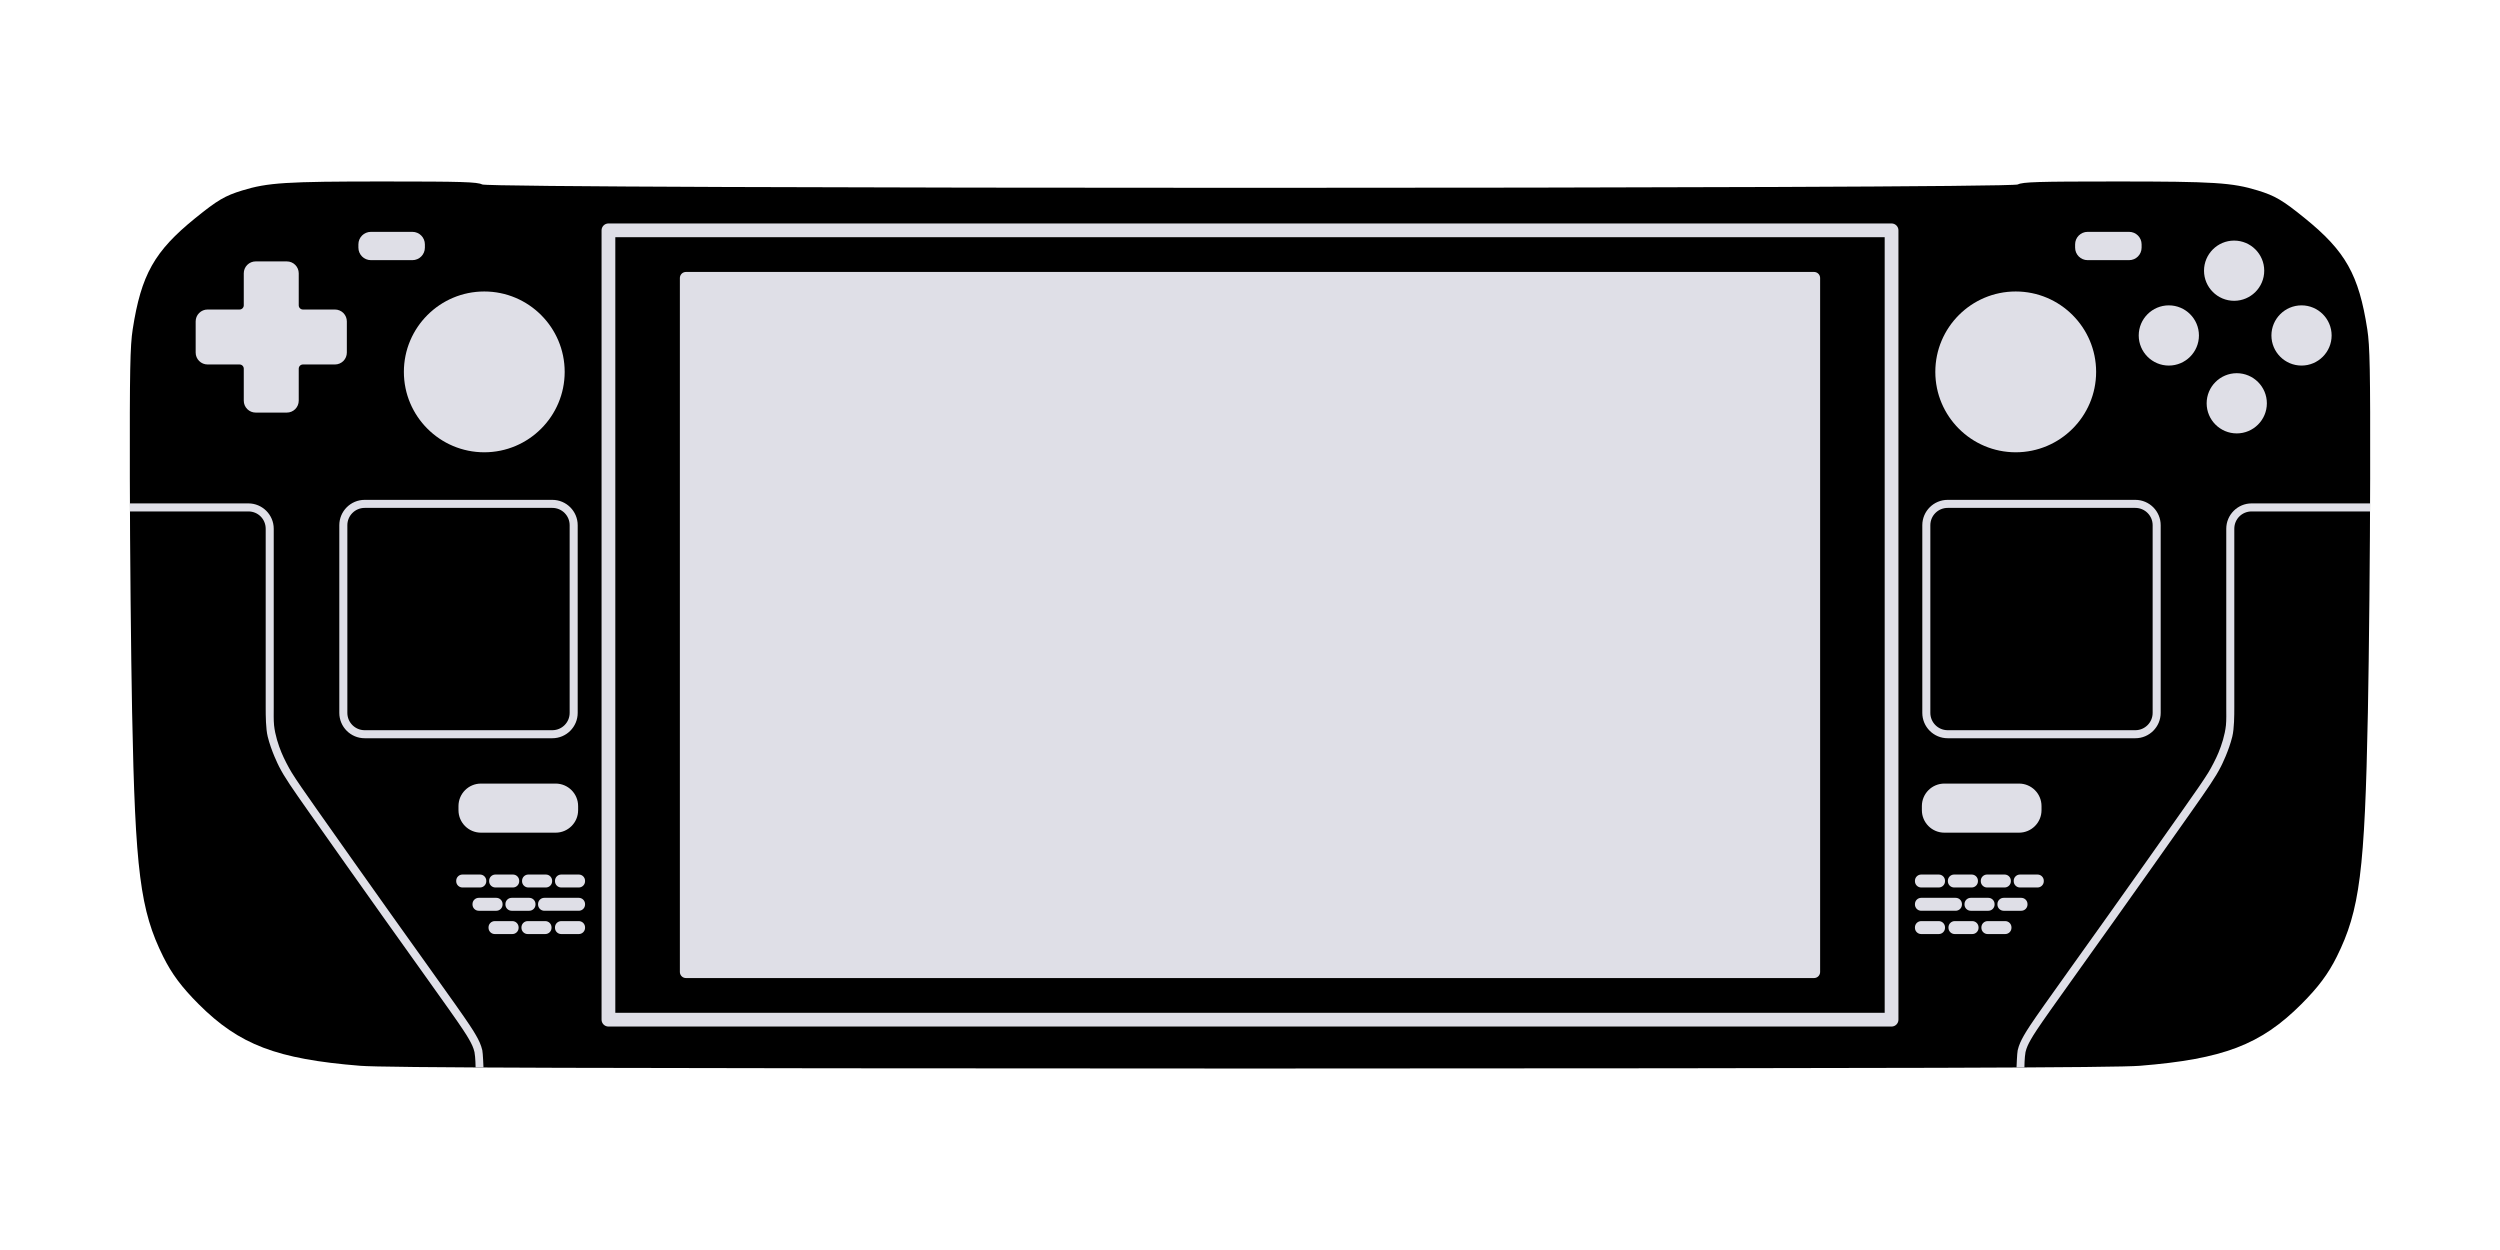
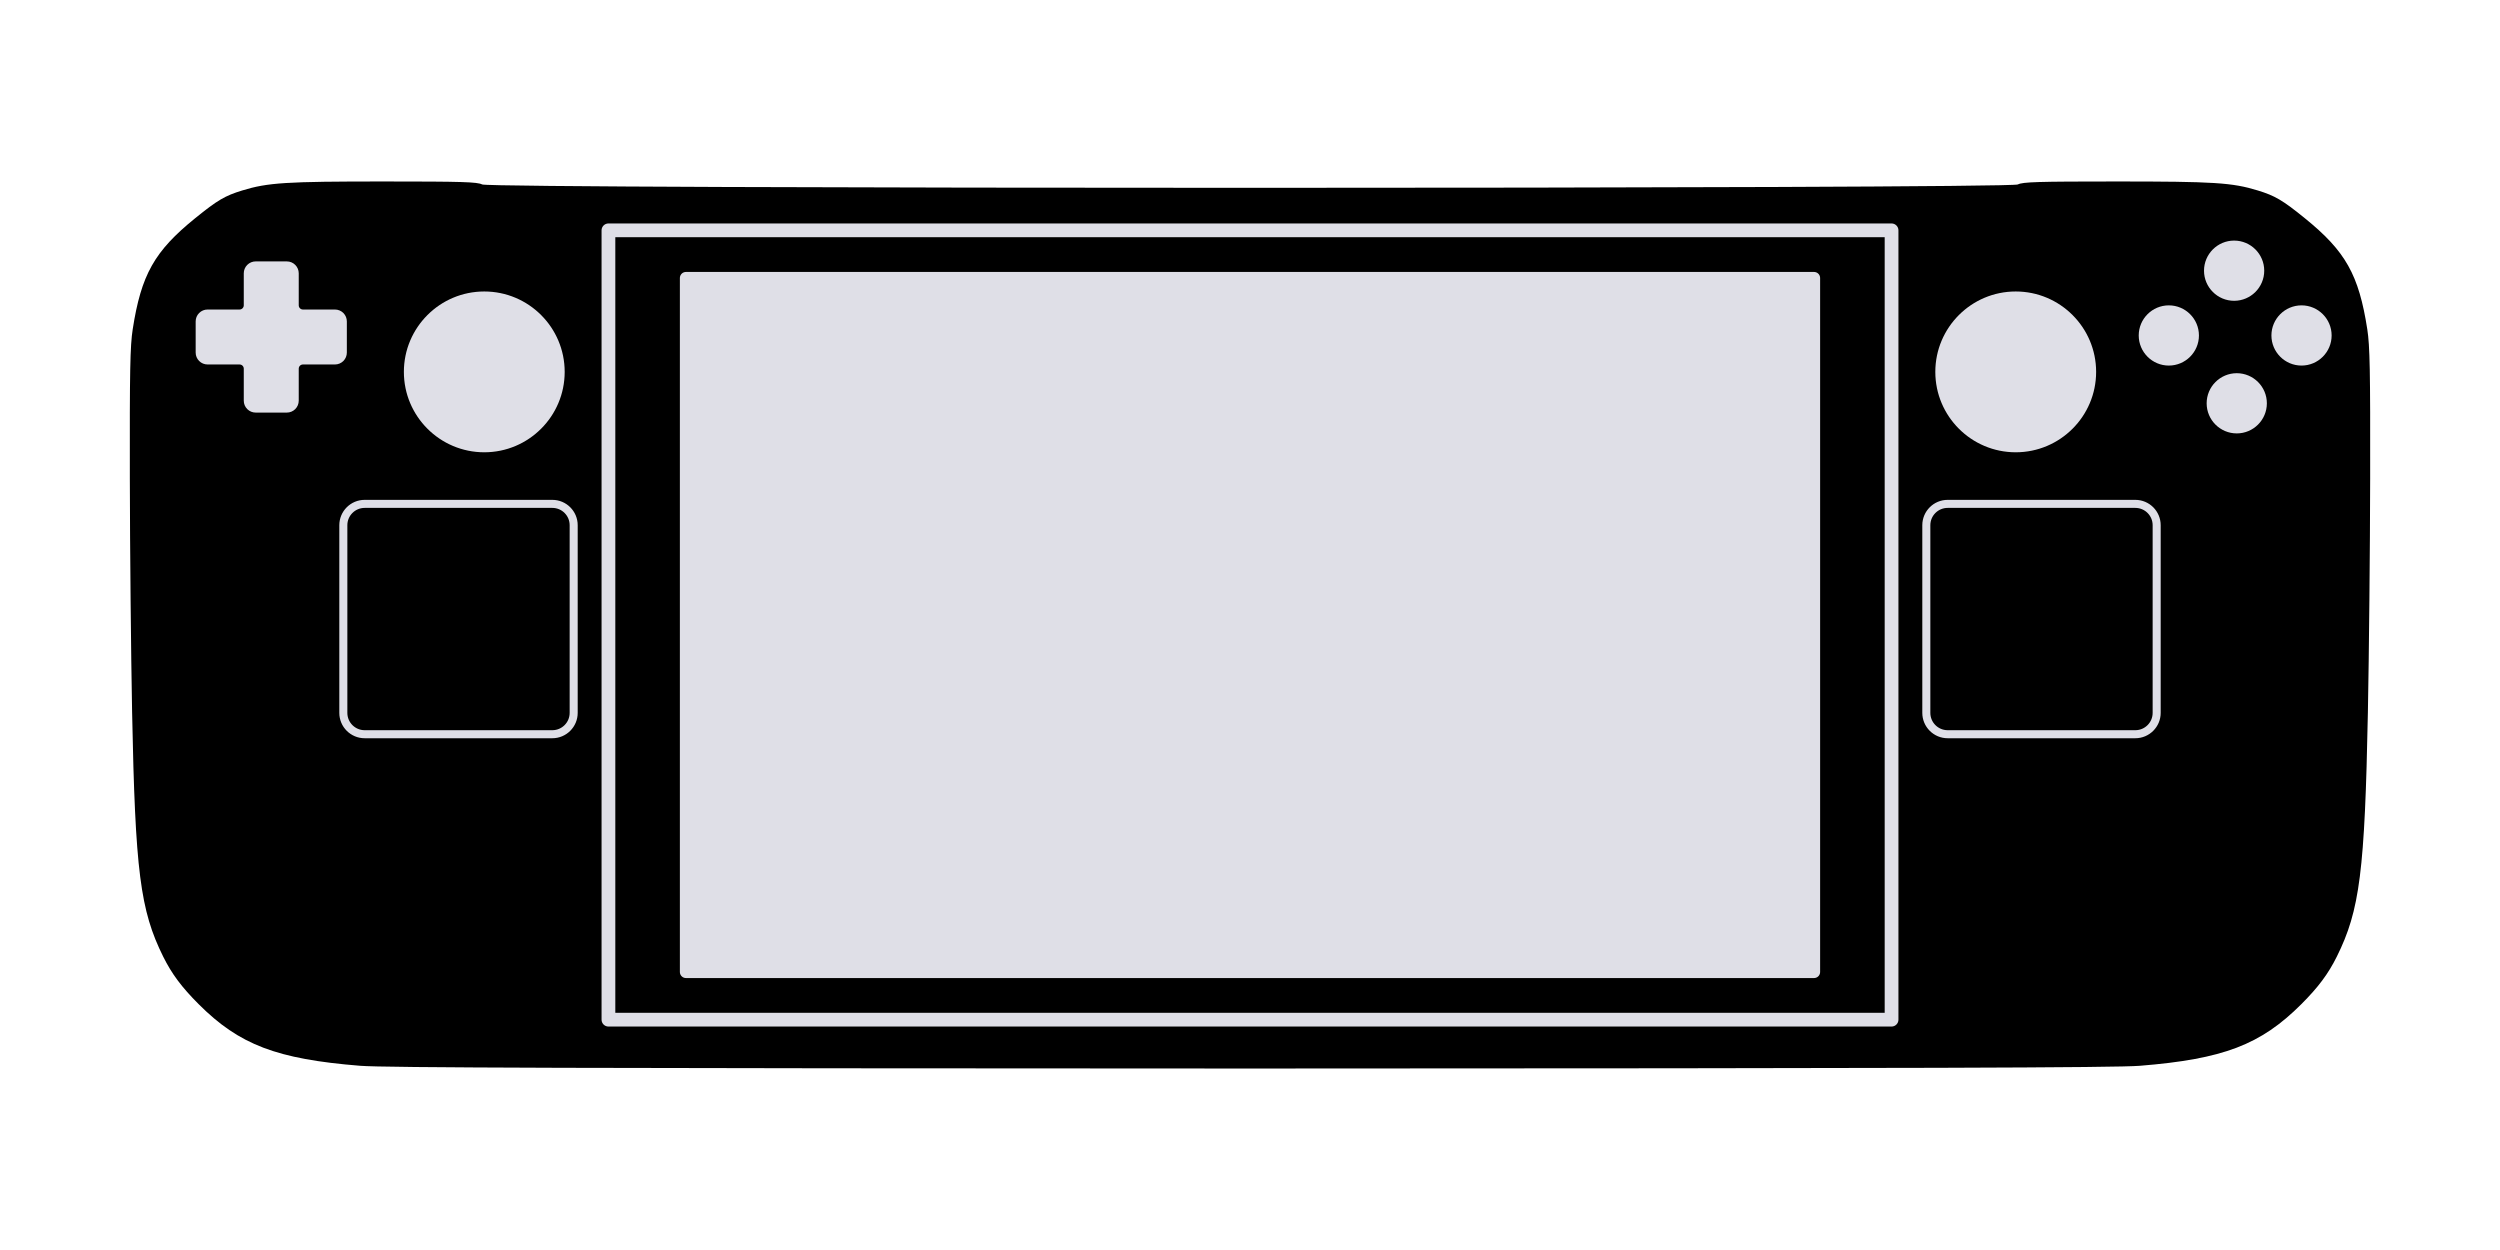
<svg xmlns="http://www.w3.org/2000/svg" xml:space="preserve" width="1000" height="500" version="1.1" id="svg29">
  <defs id="defs29" />
  <path d="M153.64 72.59c-39.215-.006-46.526.458-56.751 3.596-6.925 2.125-9.911 3.886-18.77 11.059-16.37 13.254-21.641 22.623-25.04 44.496-1.03 6.625-1.219 16.493-1.144 59.552.049 28.386.46 70.548.911 93.694 1.24 63.495 3.232 79.155 12.432 97.664 3.437 6.916 7.4 12.228 14.185 19.013 16.254 16.253 31.21 21.962 64.593 24.65 9.656.778 87.598 1.018 353.813 1.096h4.261c266.216-.078 344.158-.318 353.814-1.095 33.384-2.69 48.34-8.398 64.593-24.651 6.784-6.785 10.748-12.097 14.185-19.013 9.2-18.51 11.191-34.169 12.432-97.664.452-23.146.862-65.308.911-93.694.075-43.059-.115-52.927-1.144-59.552-3.399-21.873-8.67-31.242-25.04-44.496-8.859-7.173-11.845-8.934-18.77-11.059-10.225-3.138-17.536-3.602-56.75-3.596-31.22.004-37.297.188-39.219 1.19-3.45 1.8-610.83 1.802-614.284 0-1.922-1.002-7.999-1.186-39.218-1.19" style="fill:#000;fill-rule:evenodd;stroke:none;stroke-width:4.398;stroke-linecap:round;stroke-miterlimit:7;paint-order:stroke markers fill" id="path1" />
  <path style="baseline-shift:baseline;display:inline;overflow:visible;opacity:1;vector-effect:none;fill:#dfdfe7;enable-background:accumulate;stop-color:#000000;stop-opacity:1" d="m 806.289,116.592 c -17.746,0 -32.162,14.416 -32.162,32.162 0,17.746 14.416,32.162 32.162,32.162 17.746,0 32.162,-14.416 32.162,-32.162 0,-17.746 -14.416,-32.162 -32.162,-32.162 z" id="circle2" />
  <rect width="92.137" height="92.137" x="770.53" y="201.551" rx="8.539" style="fill:none;fill-rule:evenodd;stroke:#dfdfe7;stroke-width:3.216;stroke-linecap:round;stroke-miterlimit:7;stroke-opacity:1;paint-order:stroke markers fill" id="rect2" />
  <rect width="92.137" height="92.137" x="-229.47" y="201.551" rx="8.539" style="fill:none;fill-rule:evenodd;stroke:#dfdfe7;stroke-width:3.216;stroke-linecap:round;stroke-miterlimit:7;stroke-opacity:1;paint-order:stroke markers fill" transform="scale(-1 1)" id="rect3" />
  <path d="M893.65 96.235c-6.641 0-12.043 5.401-12.043 12.043s5.402 12.042 12.043 12.042c6.642 0 12.042-5.4 12.042-12.042s-5.4-12.043-12.042-12.043m-26.118 25.908c-6.641 0-12.043 5.401-12.043 12.043s5.402 12.043 12.043 12.043c6.642 0 12.042-5.402 12.042-12.043 0-6.642-5.4-12.043-12.042-12.043m53.079 0c-6.643 0-12.043 5.4-12.043 12.042s5.401 12.043 12.043 12.043 12.04-5.401 12.04-12.043-5.399-12.043-12.04-12.043m-25.908 27.137c-6.642 0-12.043 5.401-12.043 12.043s5.401 12.042 12.043 12.042 12.042-5.4 12.042-12.042-5.4-12.043-12.042-12.043" style="baseline-shift:baseline;display:inline;overflow:visible;vector-effect:none;fill:#dfdfe7;fill-opacity:1;stroke-width:.516;stop-color:#000" id="path4" />
  <path d="M102.278 104.563a4.756 4.756 0 0 0-4.769 4.769v12.795a1.68 1.68 0 0 1-1.68 1.68H83.034a4.756 4.756 0 0 0-4.769 4.769v12.447a4.756 4.756 0 0 0 4.77 4.768h12.794a1.68 1.68 0 0 1 1.68 1.68v12.795a4.756 4.756 0 0 0 4.769 4.77h12.448a4.756 4.756 0 0 0 4.768-4.77v-12.794a1.68 1.68 0 0 1 1.68-1.68h12.797a4.756 4.756 0 0 0 4.766-4.769v-12.447a4.756 4.756 0 0 0-4.767-4.768h-12.797a1.68 1.68 0 0 1-1.68-1.68v-12.796a4.756 4.756 0 0 0-4.767-4.768z" style="fill:#dfdfe7;fill-opacity:1;fill-rule:evenodd;stroke:none;stroke-width:2.022;stroke-miterlimit:7;paint-order:stroke markers fill" id="path5" />
-   <rect width="47.858" height="19.637" x="768.75" y="313.432" rx="9" style="fill:#dfdfe7;fill-opacity:1;fill-rule:evenodd;stroke:none;stroke-width:3.39;stroke-linecap:round;stroke-miterlimit:7;paint-order:stroke markers fill" id="rect5" />
-   <rect width="47.858" height="19.637" x="-231.25" y="313.432" rx="9" style="fill:#dfdfe7;fill-opacity:1;fill-rule:evenodd;stroke:none;stroke-width:3.39;stroke-linecap:round;stroke-miterlimit:7;paint-order:stroke markers fill" transform="scale(-1 1)" id="rect6" />
-   <g style="stroke:#dfdfe7;stroke-opacity:1" id="g15">
-     <rect width="11.255" height="4.399" x="766.365" y="350.205" rx="2.117" style="fill:#dfdfe7;fill-opacity:1;fill-rule:evenodd;stroke:#dfdfe7;stroke-width:.778;stroke-linecap:round;stroke-miterlimit:7;paint-order:stroke markers fill;stroke-opacity:1" id="rect7" />
-     <rect width="11.255" height="4.399" x="779.534" y="350.205" rx="2.117" style="fill:#dfdfe7;fill-opacity:1;fill-rule:evenodd;stroke:#dfdfe7;stroke-width:.778;stroke-linecap:round;stroke-miterlimit:7;paint-order:stroke markers fill;stroke-opacity:1" id="rect8" />
-     <rect width="11.255" height="4.399" x="792.704" y="350.205" rx="2.117" style="fill:#dfdfe7;fill-opacity:1;fill-rule:evenodd;stroke:#dfdfe7;stroke-width:.778;stroke-linecap:round;stroke-miterlimit:7;paint-order:stroke markers fill;stroke-opacity:1" id="rect9" />
-     <rect width="11.255" height="4.399" x="805.873" y="350.205" rx="2.117" style="fill:#dfdfe7;fill-opacity:1;fill-rule:evenodd;stroke:#dfdfe7;stroke-width:.778;stroke-linecap:round;stroke-miterlimit:7;paint-order:stroke markers fill;stroke-opacity:1" id="rect10" />
-     <rect width="11.255" height="4.399" x="766.365" y="368.834" rx="2.117" style="fill:#dfdfe7;fill-opacity:1;fill-rule:evenodd;stroke:#dfdfe7;stroke-width:.778;stroke-linecap:round;stroke-miterlimit:7;paint-order:stroke markers fill;stroke-opacity:1" id="rect11" />
-     <rect width="11.255" height="4.399" x="779.776" y="368.834" rx="2.117" style="fill:#dfdfe7;fill-opacity:1;fill-rule:evenodd;stroke:#dfdfe7;stroke-width:.778;stroke-linecap:round;stroke-miterlimit:7;paint-order:stroke markers fill;stroke-opacity:1" id="rect12" />
-     <rect width="11.255" height="4.399" x="792.945" y="368.834" rx="2.117" style="fill:#dfdfe7;fill-opacity:1;fill-rule:evenodd;stroke:#dfdfe7;stroke-width:.778;stroke-linecap:round;stroke-miterlimit:7;paint-order:stroke markers fill;stroke-opacity:1" id="rect13" />
-     <rect width="11.255" height="4.399" x="786.189" y="359.52" rx="2.117" style="fill:#dfdfe7;fill-opacity:1;fill-rule:evenodd;stroke:#dfdfe7;stroke-width:.778;stroke-linecap:round;stroke-miterlimit:7;paint-order:stroke markers fill;stroke-opacity:1" id="rect14" />
-     <rect width="11.255" height="4.399" x="799.358" y="359.52" rx="2.117" style="fill:#dfdfe7;fill-opacity:1;fill-rule:evenodd;stroke:#dfdfe7;stroke-width:.778;stroke-linecap:round;stroke-miterlimit:7;paint-order:stroke markers fill;stroke-opacity:1" id="rect15" />
-   </g>
-   <path d="M768.482 359.13a2.51 2.51 0 0 0-2.505 2.507v.164a2.51 2.51 0 0 0 2.505 2.506h13.79a2.51 2.51 0 0 0 2.507-2.506v-.164a2.51 2.51 0 0 0-2.508-2.506z" style="baseline-shift:baseline;display:inline;overflow:visible;vector-effect:none;fill:#dfdfe7;fill-rule:evenodd;stroke-width:1.191;stroke-linecap:round;stroke-miterlimit:7;paint-order:stroke markers fill;stop-color:#000;fill-opacity:1" id="path15" />
-   <rect width="26.593" height="11.322" x="830.047" y="92.741" rx="5.001" style="fill:#dfdfe7;fill-opacity:1;fill-rule:evenodd;stroke:none;stroke-width:1.919;stroke-linecap:round;stroke-miterlimit:7;paint-order:stroke markers fill" id="rect16" />
-   <rect width="26.593" height="11.322" x="-169.953" y="92.741" rx="5.001" style="fill:#dfdfe7;fill-opacity:1;fill-rule:evenodd;stroke:none;stroke-width:1.919;stroke-linecap:round;stroke-miterlimit:7;paint-order:stroke markers fill" transform="scale(-1 1)" id="rect17" />
  <rect width="513.249" height="315.732" x="243.375" y="92.134" rx="19.818" ry="0" style="fill:none;fill-opacity:1;fill-rule:evenodd;stroke:#dfdfe7;stroke-width:5.5;stroke-linecap:square;stroke-linejoin:round;stroke-miterlimit:7;stroke-opacity:1;paint-order:stroke markers fill" id="rect18" />
  <rect width="451.261" height="277.599" x="274.369" y="111.2" rx="17.425" ry="0" style="fill:#dfdfe7;fill-opacity:1;fill-rule:evenodd;stroke:#dfdfe7;stroke-width:4.836;stroke-linecap:square;stroke-linejoin:round;stroke-miterlimit:7;stroke-opacity:1;paint-order:stroke markers fill" id="rect19" />
-   <path d="M99.348 201.358c5.593 0 10.145 4.554 10.145 10.147v71.516c0 1.957-.078 5.136.13 7.08.43 3.975 1.717 7.896 3 10.997.943 2.281 2.776 5.848 4.073 7.95 1.969 3.192 4.842 7.31 9.98 14.612a11018 11018 0 0 0 30.162 42.63c10.67 14.996 19.93 27.885 25.352 35.567 5.42 7.68 7.023 10.183 8.209 12.259s2.024 3.855 2.526 5.988c.248 1.051.466 6.897.466 6.897l-3.15-.019s-.044-4.107-.447-6.14c-.413-1.756-1.068-3.169-2.189-5.13-1.12-1.962-2.64-4.345-8.044-12.001-5.404-7.657-14.67-20.555-25.344-35.557a10999 10999 0 0 1-30.17-42.642c-7.415-10.539-10.215-14.57-12.42-18.891-.366-.72-3.147-6.271-4.548-11.99-.77-3.139-.801-8.424-.801-11.665v-71.46c0-3.868-3.063-6.933-6.93-6.933h-47.37l-.013-3.215zm801.304 0c-5.593 0-10.145 4.554-10.145 10.147v71.516c0 1.957.078 5.136-.13 7.08-.43 3.975-1.717 7.896-3 10.997-.943 2.281-2.776 5.848-4.073 7.95-1.969 3.192-4.842 7.31-9.98 14.612a11018 11018 0 0 1-30.162 42.63c-10.67 14.996-19.93 27.885-25.352 35.567-5.42 7.68-7.023 10.183-8.209 12.259s-2.024 3.855-2.526 5.988c-.248 1.051-.466 6.897-.466 6.897l3.15-.019s.044-4.107.447-6.14c.413-1.756 1.068-3.169 2.189-5.13 1.12-1.962 2.64-4.345 8.044-12.001 5.404-7.657 14.67-20.555 25.344-35.557a10999 10999 0 0 0 30.17-42.642c7.416-10.539 10.215-14.57 12.42-18.891.366-.72 3.147-6.271 4.548-11.99.77-3.139.801-8.424.801-11.665v-71.46c0-3.868 3.063-6.933 6.93-6.933h47.37l.013-3.215z" style="baseline-shift:baseline;display:inline;overflow:visible;vector-effect:none;fill:#dfdfe7;fill-opacity:1;fill-rule:evenodd;stroke-width:1.191;stroke-linecap:round;stroke-miterlimit:7;paint-order:stroke markers fill;stop-color:#000" id="path19" />
-   <g style="stroke:#dfdfe7;stroke-opacity:1" transform="matrix(-1 0 0 1 1000 0)" id="g28">
-     <rect width="11.255" height="4.399" x="766.365" y="350.205" rx="2.117" style="fill:#dfdfe7;fill-opacity:1;fill-rule:evenodd;stroke:#dfdfe7;stroke-width:.778;stroke-linecap:round;stroke-miterlimit:7;stroke-opacity:1;paint-order:stroke markers fill" id="rect20" />
-     <rect width="11.255" height="4.399" x="779.534" y="350.205" rx="2.117" style="fill:#dfdfe7;fill-opacity:1;fill-rule:evenodd;stroke:#dfdfe7;stroke-width:.778;stroke-linecap:round;stroke-miterlimit:7;stroke-opacity:1;paint-order:stroke markers fill" id="rect21" />
-     <rect width="11.255" height="4.399" x="792.704" y="350.205" rx="2.117" style="fill:#dfdfe7;fill-opacity:1;fill-rule:evenodd;stroke:#dfdfe7;stroke-width:.778;stroke-linecap:round;stroke-miterlimit:7;stroke-opacity:1;paint-order:stroke markers fill" id="rect22" />
-     <rect width="11.255" height="4.399" x="805.873" y="350.205" rx="2.117" style="fill:#dfdfe7;fill-opacity:1;fill-rule:evenodd;stroke:#dfdfe7;stroke-width:.778;stroke-linecap:round;stroke-miterlimit:7;stroke-opacity:1;paint-order:stroke markers fill" id="rect23" />
-     <rect width="11.255" height="4.399" x="766.365" y="368.834" rx="2.117" style="fill:#dfdfe7;fill-opacity:1;fill-rule:evenodd;stroke:#dfdfe7;stroke-width:.778;stroke-linecap:round;stroke-miterlimit:7;stroke-opacity:1;paint-order:stroke markers fill" id="rect24" />
-     <rect width="11.255" height="4.399" x="779.776" y="368.834" rx="2.117" style="fill:#dfdfe7;fill-opacity:1;fill-rule:evenodd;stroke:#dfdfe7;stroke-width:.778;stroke-linecap:round;stroke-miterlimit:7;stroke-opacity:1;paint-order:stroke markers fill" id="rect25" />
-     <rect width="11.255" height="4.399" x="792.945" y="368.834" rx="2.117" style="fill:#dfdfe7;fill-opacity:1;fill-rule:evenodd;stroke:#dfdfe7;stroke-width:.778;stroke-linecap:round;stroke-miterlimit:7;stroke-opacity:1;paint-order:stroke markers fill" id="rect26" />
-     <rect width="11.255" height="4.399" x="786.189" y="359.52" rx="2.117" style="fill:#dfdfe7;fill-opacity:1;fill-rule:evenodd;stroke:#dfdfe7;stroke-width:.778;stroke-linecap:round;stroke-miterlimit:7;stroke-opacity:1;paint-order:stroke markers fill" id="rect27" />
-     <rect width="11.255" height="4.399" x="799.358" y="359.52" rx="2.117" style="fill:#dfdfe7;fill-opacity:1;fill-rule:evenodd;stroke:#dfdfe7;stroke-width:.778;stroke-linecap:round;stroke-miterlimit:7;stroke-opacity:1;paint-order:stroke markers fill" id="rect28" />
-   </g>
-   <path d="M768.482 359.13a2.51 2.51 0 0 0-2.505 2.507v.164a2.51 2.51 0 0 0 2.505 2.506h13.79a2.51 2.51 0 0 0 2.507-2.506v-.164a2.51 2.51 0 0 0-2.508-2.506z" style="baseline-shift:baseline;display:inline;overflow:visible;vector-effect:none;fill:#dfdfe7;fill-opacity:1;fill-rule:evenodd;stroke-width:1.191;stroke-linecap:round;stroke-miterlimit:7;paint-order:stroke markers fill;stop-color:#000" transform="matrix(-1 0 0 1 1000 0)" id="path28" />
  <g transform="translate(-612.577)" id="g29">
    <path style="baseline-shift:baseline;display:inline;overflow:visible;opacity:1;vector-effect:none;fill:#dfdfe7;enable-background:accumulate;stop-color:#000000;stop-opacity:1" d="m 806.289,116.592 c -17.746,0 -32.162,14.416 -32.162,32.162 0,17.746 14.416,32.162 32.162,32.162 17.746,0 32.162,-14.416 32.162,-32.162 0,-17.746 -14.416,-32.162 -32.162,-32.162 z" id="circle29" />
  </g>
</svg>
